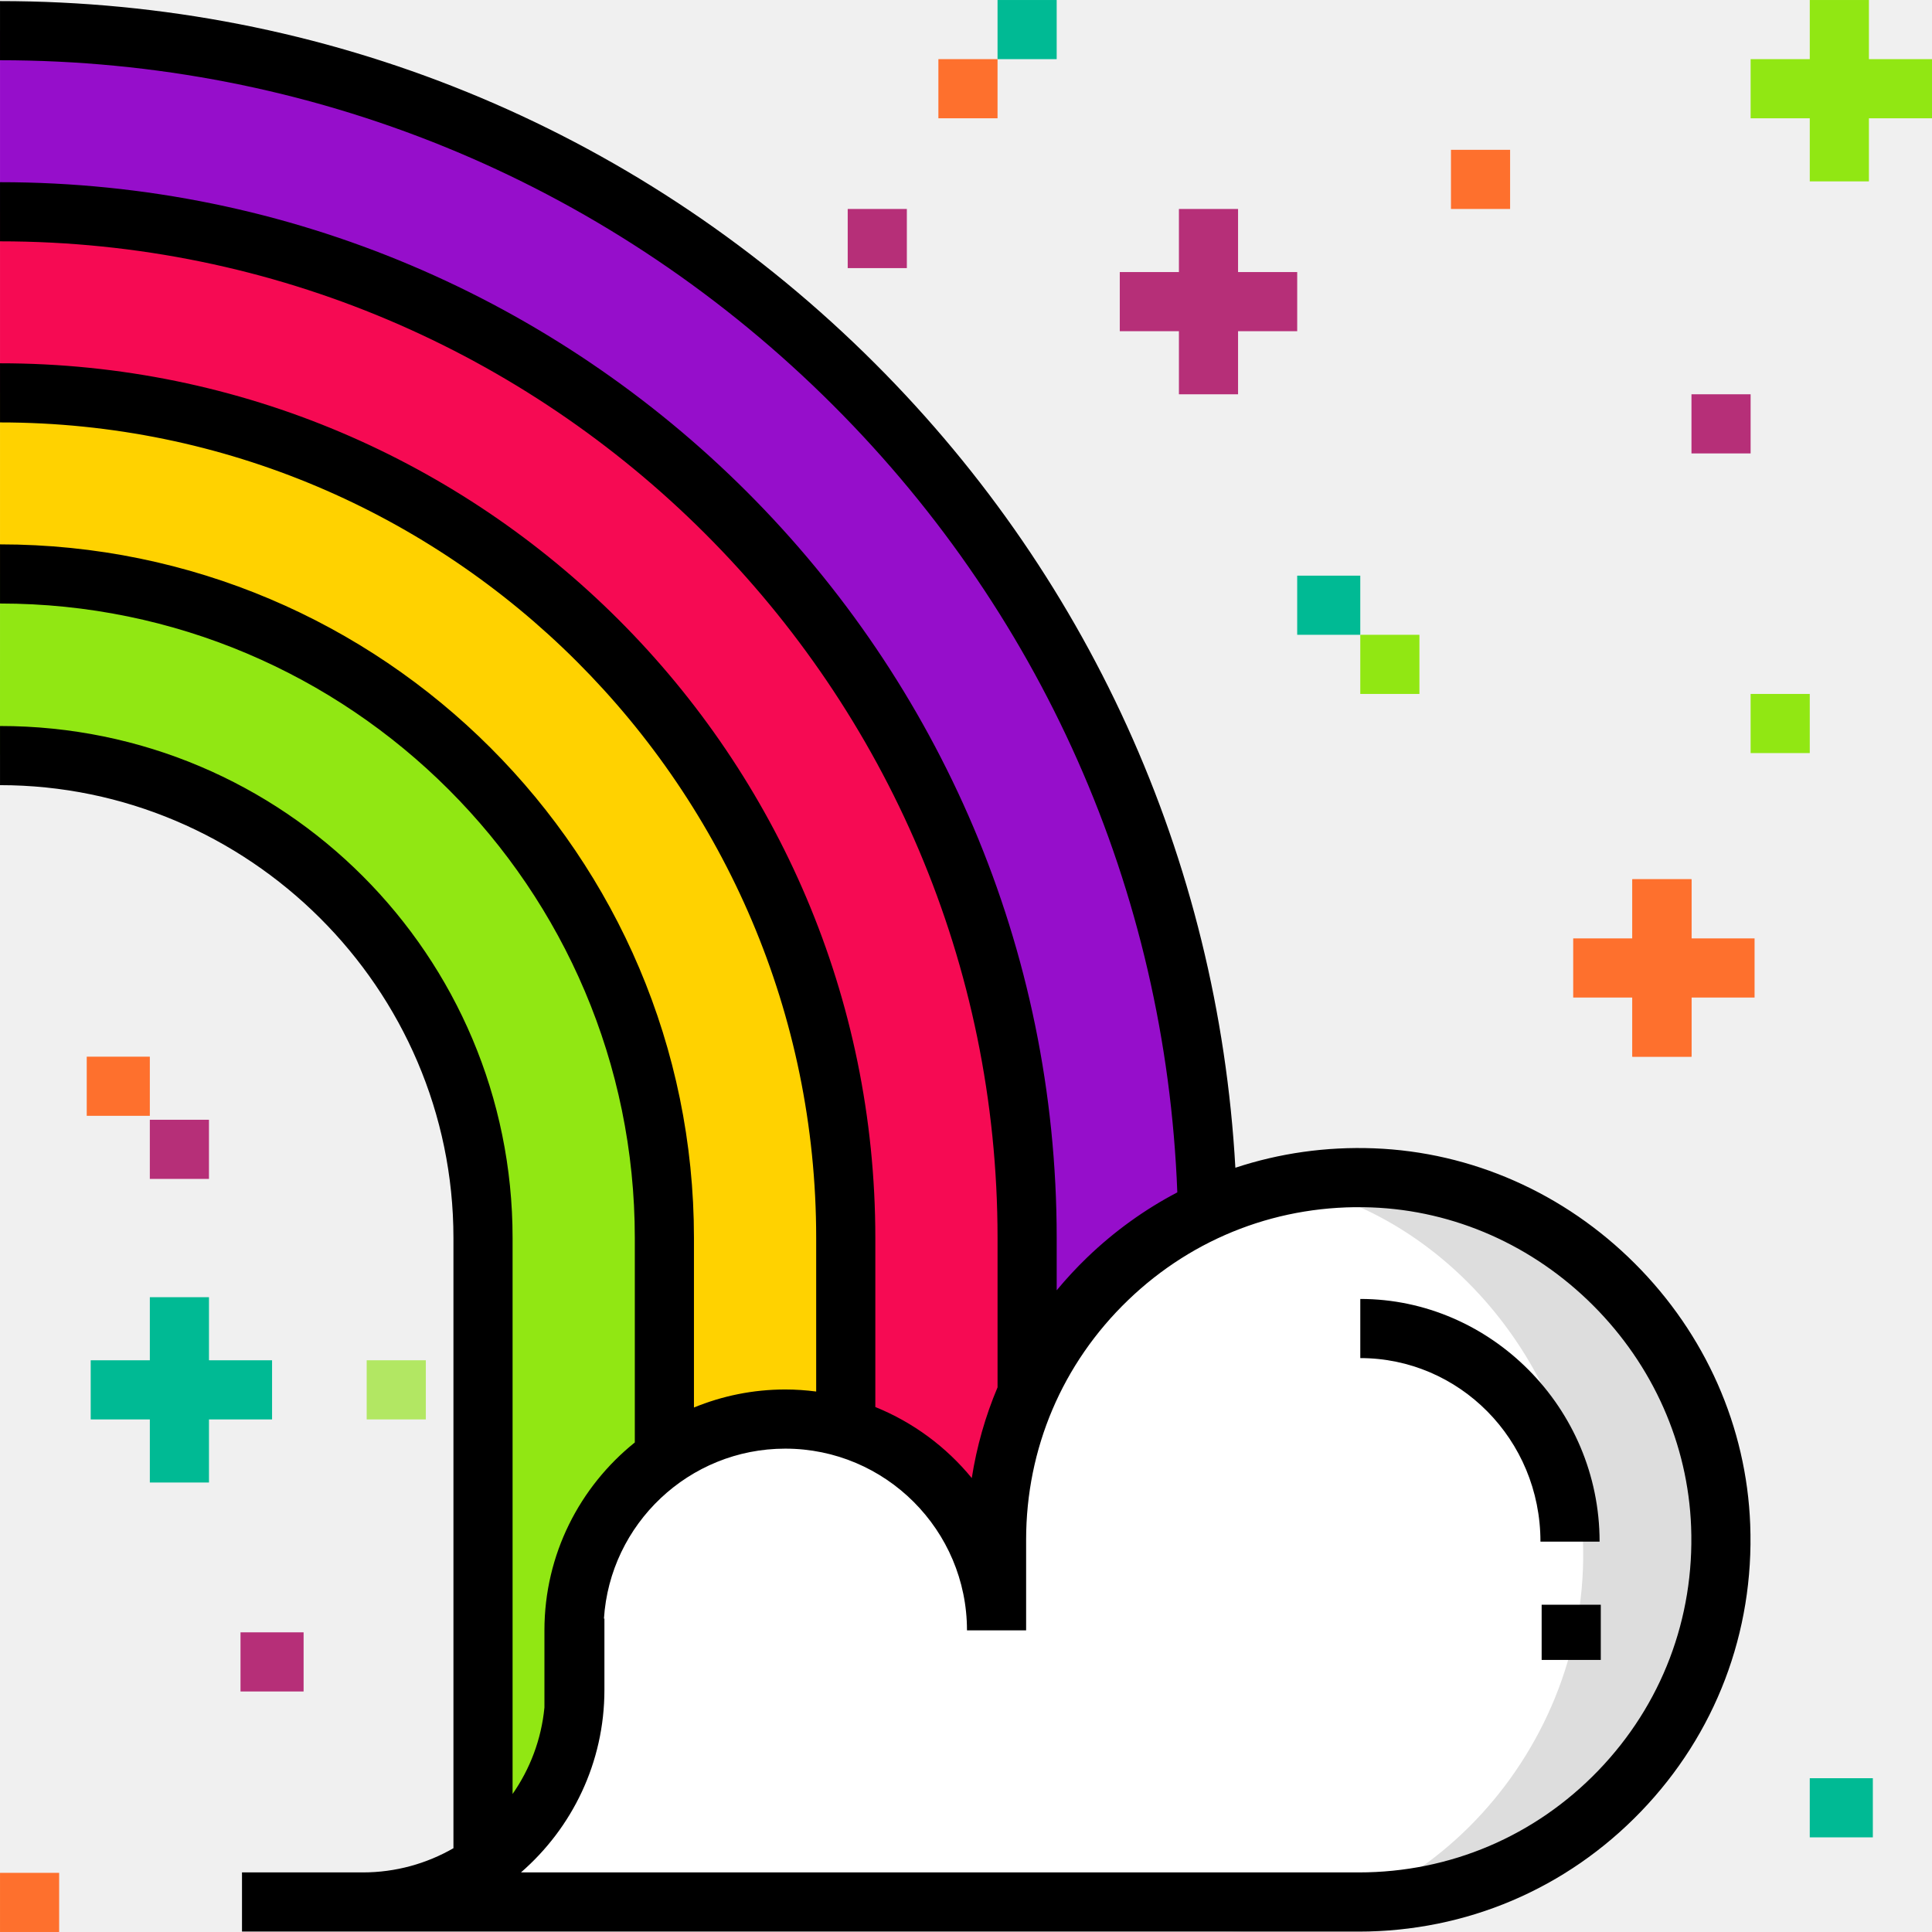
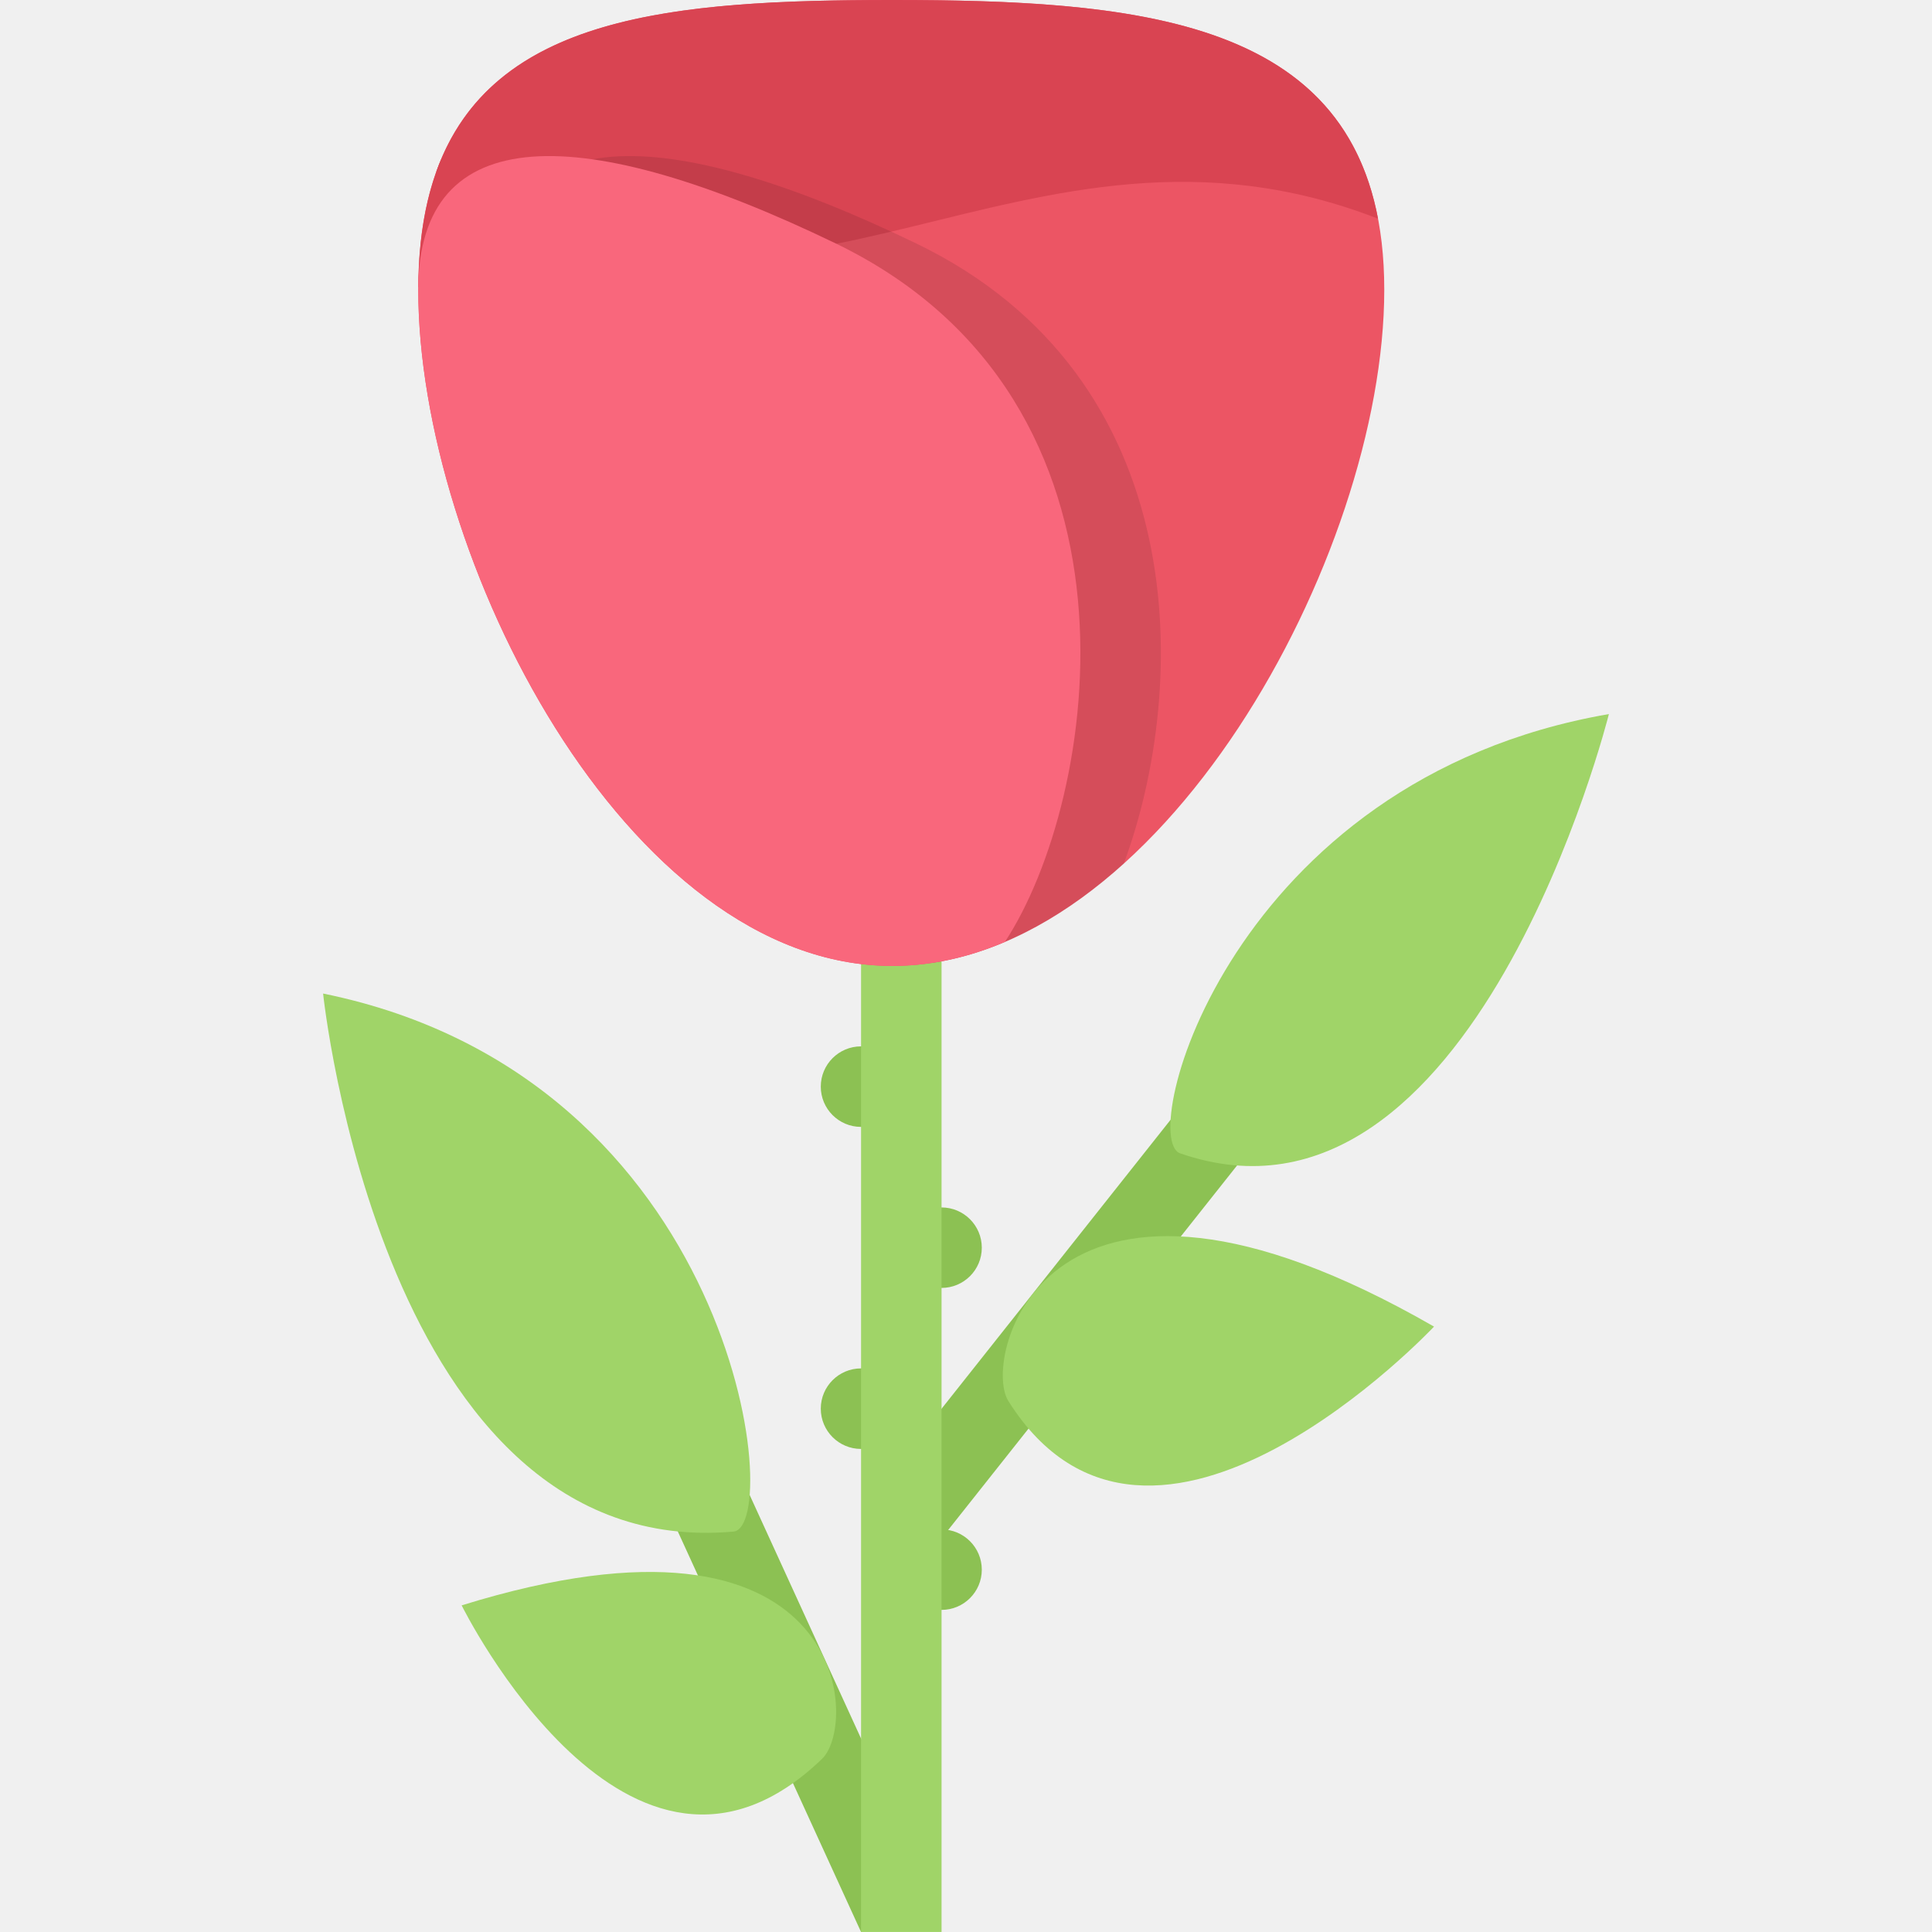
- <svg xmlns="http://www.w3.org/2000/svg" version="1.1" id="Layer_1" viewBox="0 0 512.00 512.00" xml:space="preserve" width="256px" height="256px" fill="#000000">
-   <g id="SVGRepo_bgCarrier" stroke-width="0" />
-   <g id="SVGRepo_tracerCarrier" stroke-linecap="round" stroke-linejoin="round" />
-   <g id="SVGRepo_iconCarrier">
-     <path style="fill:#91E713;" d="M0.003,152.104c97.186,0,176.109,78.785,176.109,175.97v55.991l0,0 c-15.364,15.364-23.996,36.203-23.996,57.932v30.054c0,13.252-10.744,23.996-23.996,23.996l0,0V328.075 c0-70.681-57.44-128.037-128.12-128.037L0.003,152.104z" />
-     <path style="fill:#FFFFFF;" d="M152.116,448.055l0.225-0.225c0,31.047-25.168,56.215-56.215,56.215H64.131h295.951 c54.252,0,97.991-45.01,95.913-99.723c-1.877-49.41-42.763-90.297-92.173-92.173c-54.714-2.078-99.723,41.661-99.723,95.913v23.996 c0-30.923-25.068-55.991-55.991-55.991s-55.991,25.068-55.991,55.991v15.997H152.116z" />
-     <path style="fill:#FFD200;" d="M0.003,104.112c123.297,0,224.652,100.272,224.652,223.962v47.992l-48.065,7.999v-55.99 c0-97.185-78.367-175.97-176.587-175.97C0.003,152.104,0.003,104.112,0.003,104.112z" />
-     <path style="fill:#F60A53;" d="M0.003,56.121c150.464,0,271.672,121.758,271.672,271.955v39.993l-7.513,39.993l-39.507-31.995 v-47.992c0-123.691-101.354-223.962-224.652-223.962C0.003,104.113,0.003,56.121,0.003,56.121z" />
-     <path style="fill:#960ECB;" d="M0.003,56.121c150.464,0,271.672,121.758,271.672,271.955v39.993l48.036-47.994 C315.464,147.069,173.455,8.129,0.003,8.129V56.121z" />
-     <path style="fill:#DDDDDD;" d="M363.822,312.148c-7.608-0.289-14.996,0.391-22.134,1.778c42.727,8.382,76.116,49.854,77.808,94.371 c2.077,54.715-41.661,103.7-95.913,103.7h36.5c54.252,0,97.991-48.986,95.913-103.7 C454.118,358.888,413.232,314.025,363.822,312.148z" />
-     <path d="M423.909,408.554h-15.673c0-27.167-21.622-48.646-47.744-48.646v-15.673C394.972,344.234,423.909,373.028,423.909,408.554z" />
-     <rect x="408.553" y="425.27" width="15.673" height="14.628" />
-     <path d="M463.825,404.025c-0.982-25.878-11.832-50.437-30.551-69.156c-18.718-18.719-43.278-29.568-69.156-30.552 c-12.687-0.481-25.077,1.295-36.732,5.147c-4.576-81.886-39.212-158.194-98.246-215.846C167.515,33.436,86.139,0.291,0.003,0.291 v15.673c82.019,0,159.505,31.56,218.187,88.866c57.565,56.217,90.763,131.062,93.809,211.159 c-8.634,4.525-16.681,10.307-23.915,17.272c-2.869,2.763-5.546,5.666-8.049,8.682v-13.869 c0-154.277-125.622-279.792-280.031-279.792v15.673c145.768,0,264.358,118.483,264.358,264.118v39.591 c-3.234,7.663-5.531,15.721-6.834,24.042c-6.75-8.251-15.529-14.774-25.558-18.832v-44.801 c0-127.814-104.06-231.799-231.966-231.799v15.673c119.265,0,216.293,96.953,216.293,216.125v40.696 c-2.683-0.346-5.413-0.541-8.189-0.541c-8.564,0-16.734,1.706-24.203,4.779v-44.935c0-101.351-82.497-183.807-183.901-183.807 v15.673c92.76,0,168.228,75.424,168.228,168.133v54.199c-14.587,11.708-23.951,29.669-23.951,49.785v20.453 c-0.816,8.46-3.822,16.289-8.441,22.915V328.075c0-74.812-60.604-135.676-135.836-135.676v15.673 c65.828,0,120.163,53.833,120.163,120.003v161.72c-7.086,4.076-15.294,6.415-24.04,6.415H64.132v15.673h295.95 c28.48,0,55.045-11.302,74.801-31.824C454.63,459.547,464.909,432.544,463.825,404.025z M423.592,469.188 c-16.776,17.425-39.331,27.021-63.51,27.021H138.06c13.541-11.753,22.117-29.083,22.117-48.378v-18.95l-0.13,0.13 c1.579-25.137,22.531-45.106,48.059-45.106c26.552,0,48.154,21.602,48.154,48.154h15.673v-23.997 c0-24.179,9.596-46.734,27.02-63.509c17.415-16.765,40.355-25.491,64.57-24.574c21.917,0.832,42.751,10.056,58.668,25.972 c15.916,15.916,25.14,36.751,25.972,58.669C449.083,428.843,440.357,451.774,423.592,469.188z" />
-     <polygon style="fill:#B62F78;" points="343.772,72.099 328.099,72.099 328.099,55.381 312.426,55.381 312.426,72.099 296.752,72.099 296.752,87.772 312.426,87.772 312.426,104.491 328.099,104.491 328.099,87.772 343.772,87.772 " />
-     <g>
-       <rect x="432.585" y="233.01" style="fill:#FE702D;" width="15.673" height="47.02" />
-       <polygon style="fill:#FE702D;" points="464.98,248.686 448.262,248.686 448.262,233.012 432.588,233.012 432.588,248.686 416.915,248.686 416.915,264.359 432.588,264.359 432.588,280.033 448.262,280.033 448.262,264.359 464.98,264.359 " />
-     </g>
-     <polygon style="fill:#00BA94;" points="72.101,360.489 55.382,360.489 55.382,343.771 39.709,343.771 39.709,360.489 24.036,360.489 24.036,376.163 39.709,376.163 39.709,392.881 55.382,392.881 55.382,376.163 72.101,376.163 " />
-     <polygon style="fill:#91E713;" points="512,15.675 495.282,15.675 495.282,0.002 479.608,0.002 479.608,15.675 463.935,15.675 463.935,31.348 479.608,31.348 479.608,48.067 495.282,48.067 495.282,31.348 512,31.348 " />
-     <rect x="343.769" y="152.554" style="fill:#00BA94;" width="16.718" height="15.673" />
-     <rect x="360.488" y="168.227" style="fill:#91E713;" width="15.673" height="15.673" />
-     <rect x="448.258" y="104.489" style="fill:#B62F78;" width="15.673" height="15.673" />
-     <rect x="463.932" y="183.9" style="fill:#91E713;" width="15.673" height="15.673" />
-     <rect x="248.684" y="15.673" style="fill:#FE702D;" width="15.673" height="15.673" />
-     <rect x="264.358" y="0.002" style="fill:#00BA94;" width="15.673" height="15.673" />
-     <rect x="224.652" y="55.379" style="fill:#B62F78;" width="15.673" height="15.673" />
-     <rect x="384.52" y="39.705" style="fill:#FE702D;" width="15.673" height="15.673" />
-     <rect x="479.605" y="471.246" style="fill:#00BA94;" width="16.718" height="15.673" />
-     <rect x="22.988" y="280.03" style="fill:#FE702D;" width="16.718" height="15.673" />
-     <rect x="39.706" y="296.749" style="fill:#B62F78;" width="15.673" height="15.673" />
-     <rect x="97.175" y="360.487" style="fill:#B2E763;" width="15.673" height="15.673" />
-     <rect x="0.003" y="496.323" style="fill:#FE702D;" width="15.673" height="15.673" />
-     <rect x="63.738" y="432.585" style="fill:#B62F78;" width="16.718" height="15.673" />
+ <svg xmlns="http://www.w3.org/2000/svg" version="1.1" id="Layer_1" viewBox="0 0 511.844 511.844" xml:space="preserve">
+   <g>
+     <rect x="272.445" y="279.756" transform="matrix(-0.7837 -0.6211 0.6211 -0.7837 288.8991 796.3973)" style="fill:#8CC153;" width="21.326" height="136.287" />
+     <polygon style="fill:#8CC153;" points="171.417,387.898 190.817,379.026 247.503,502.972 228.118,511.844  " />
+     <path style="fill:#8CC153;" d="M238.771,287.881c0,5.889-4.78,10.669-10.653,10.669c-5.904,0-10.668-4.78-10.668-10.669   s4.764-10.668,10.668-10.668C233.991,277.213,238.771,281.992,238.771,287.881z" />
+     <path style="fill:#8CC153;" d="M260.108,330.556c0,5.889-4.779,10.653-10.667,10.653c-5.889,0-10.669-4.765-10.669-10.653   s4.78-10.669,10.669-10.669C255.329,319.887,260.108,324.667,260.108,330.556z" />
+     <path style="fill:#8CC153;" d="M238.771,373.199c0,5.889-4.78,10.668-10.653,10.668c-5.904,0-10.668-4.779-10.668-10.668   s4.764-10.669,10.668-10.669C233.991,362.53,238.771,367.311,238.771,373.199z" />
+     <path style="fill:#8CC153;" d="M260.108,415.858c0,5.889-4.779,10.653-10.667,10.653c-5.889,0-10.669-4.765-10.669-10.653   s4.78-10.668,10.669-10.668C255.329,405.19,260.108,409.969,260.108,415.858z" />
  </g>
+   <rect x="228.122" y="245.912" style="fill:#A0D468;" width="21.322" height="265.92" />
+   <path style="fill:#EC5564;" d="M366.733,76.774c0,70.666-59.654,179.133-130.32,179.133S110.81,147.44,110.81,76.774  S165.747,0,236.413,0C307.078,0,366.733,6.108,366.733,76.774z" />
+   <path style="fill:#D94452;" d="M115.59,45.471c2.827,1.249,6.623,1.921,10.185,4.232c82.35,53.453,145.425-28.288,239.302,8.232  C355.018,4.983,300.205,0,236.413,0C178.024,0,130.398,4.171,115.59,45.471z" />
+   <g>
+     <path style="fill:#A0D468;" d="M312.639,305.548c77.789,26.991,113.605-116.371,113.605-116.371   C325.916,206.546,301.221,301.58,312.639,305.548z" />
+     <path style="fill:#A0D468;" d="M267.137,371.168c37.879,60.092,112.779-19.713,112.779-19.713   C277.229,292.411,259.826,359.578,267.137,371.168z" />
+     <path style="fill:#A0D468;" d="M194.285,405.768c-93.003,8.2-108.686-142.551-108.686-142.551   C195.284,285.538,207.953,404.549,194.285,405.768z" />
+     <path style="fill:#A0D468;" d="M217.809,465.951c-51.141,49.298-95.502-40.643-95.502-40.643   C224.51,393.631,227.681,456.424,217.809,465.951z" />
+   </g>
+   <path style="fill:#D94452;" d="M110.841,76.055h22.415V42.3h-16.417C112.997,51.453,110.904,62.559,110.841,76.055z" />
+   <path style="opacity:0.1;enable-background:new    ;" d="M247.097,255.078c18.073-2.765,35.224-12.387,50.624-26.272  c17.277-46.627,18.824-128.633-54.951-164.294c-67.089-32.428-110.622-32.99-110.622,12.262  C132.148,143.847,181.632,244.972,247.097,255.078z" />
+   <path style="fill:#F9677C;" d="M221.448,64.512C154.36,32.084,110.81,31.522,110.81,76.774c0,70.666,54.937,179.133,125.603,179.133  c10.215,0,20.197-2.265,29.802-6.357C290.85,212.233,308.094,106.405,221.448,64.512z" />
</svg>
